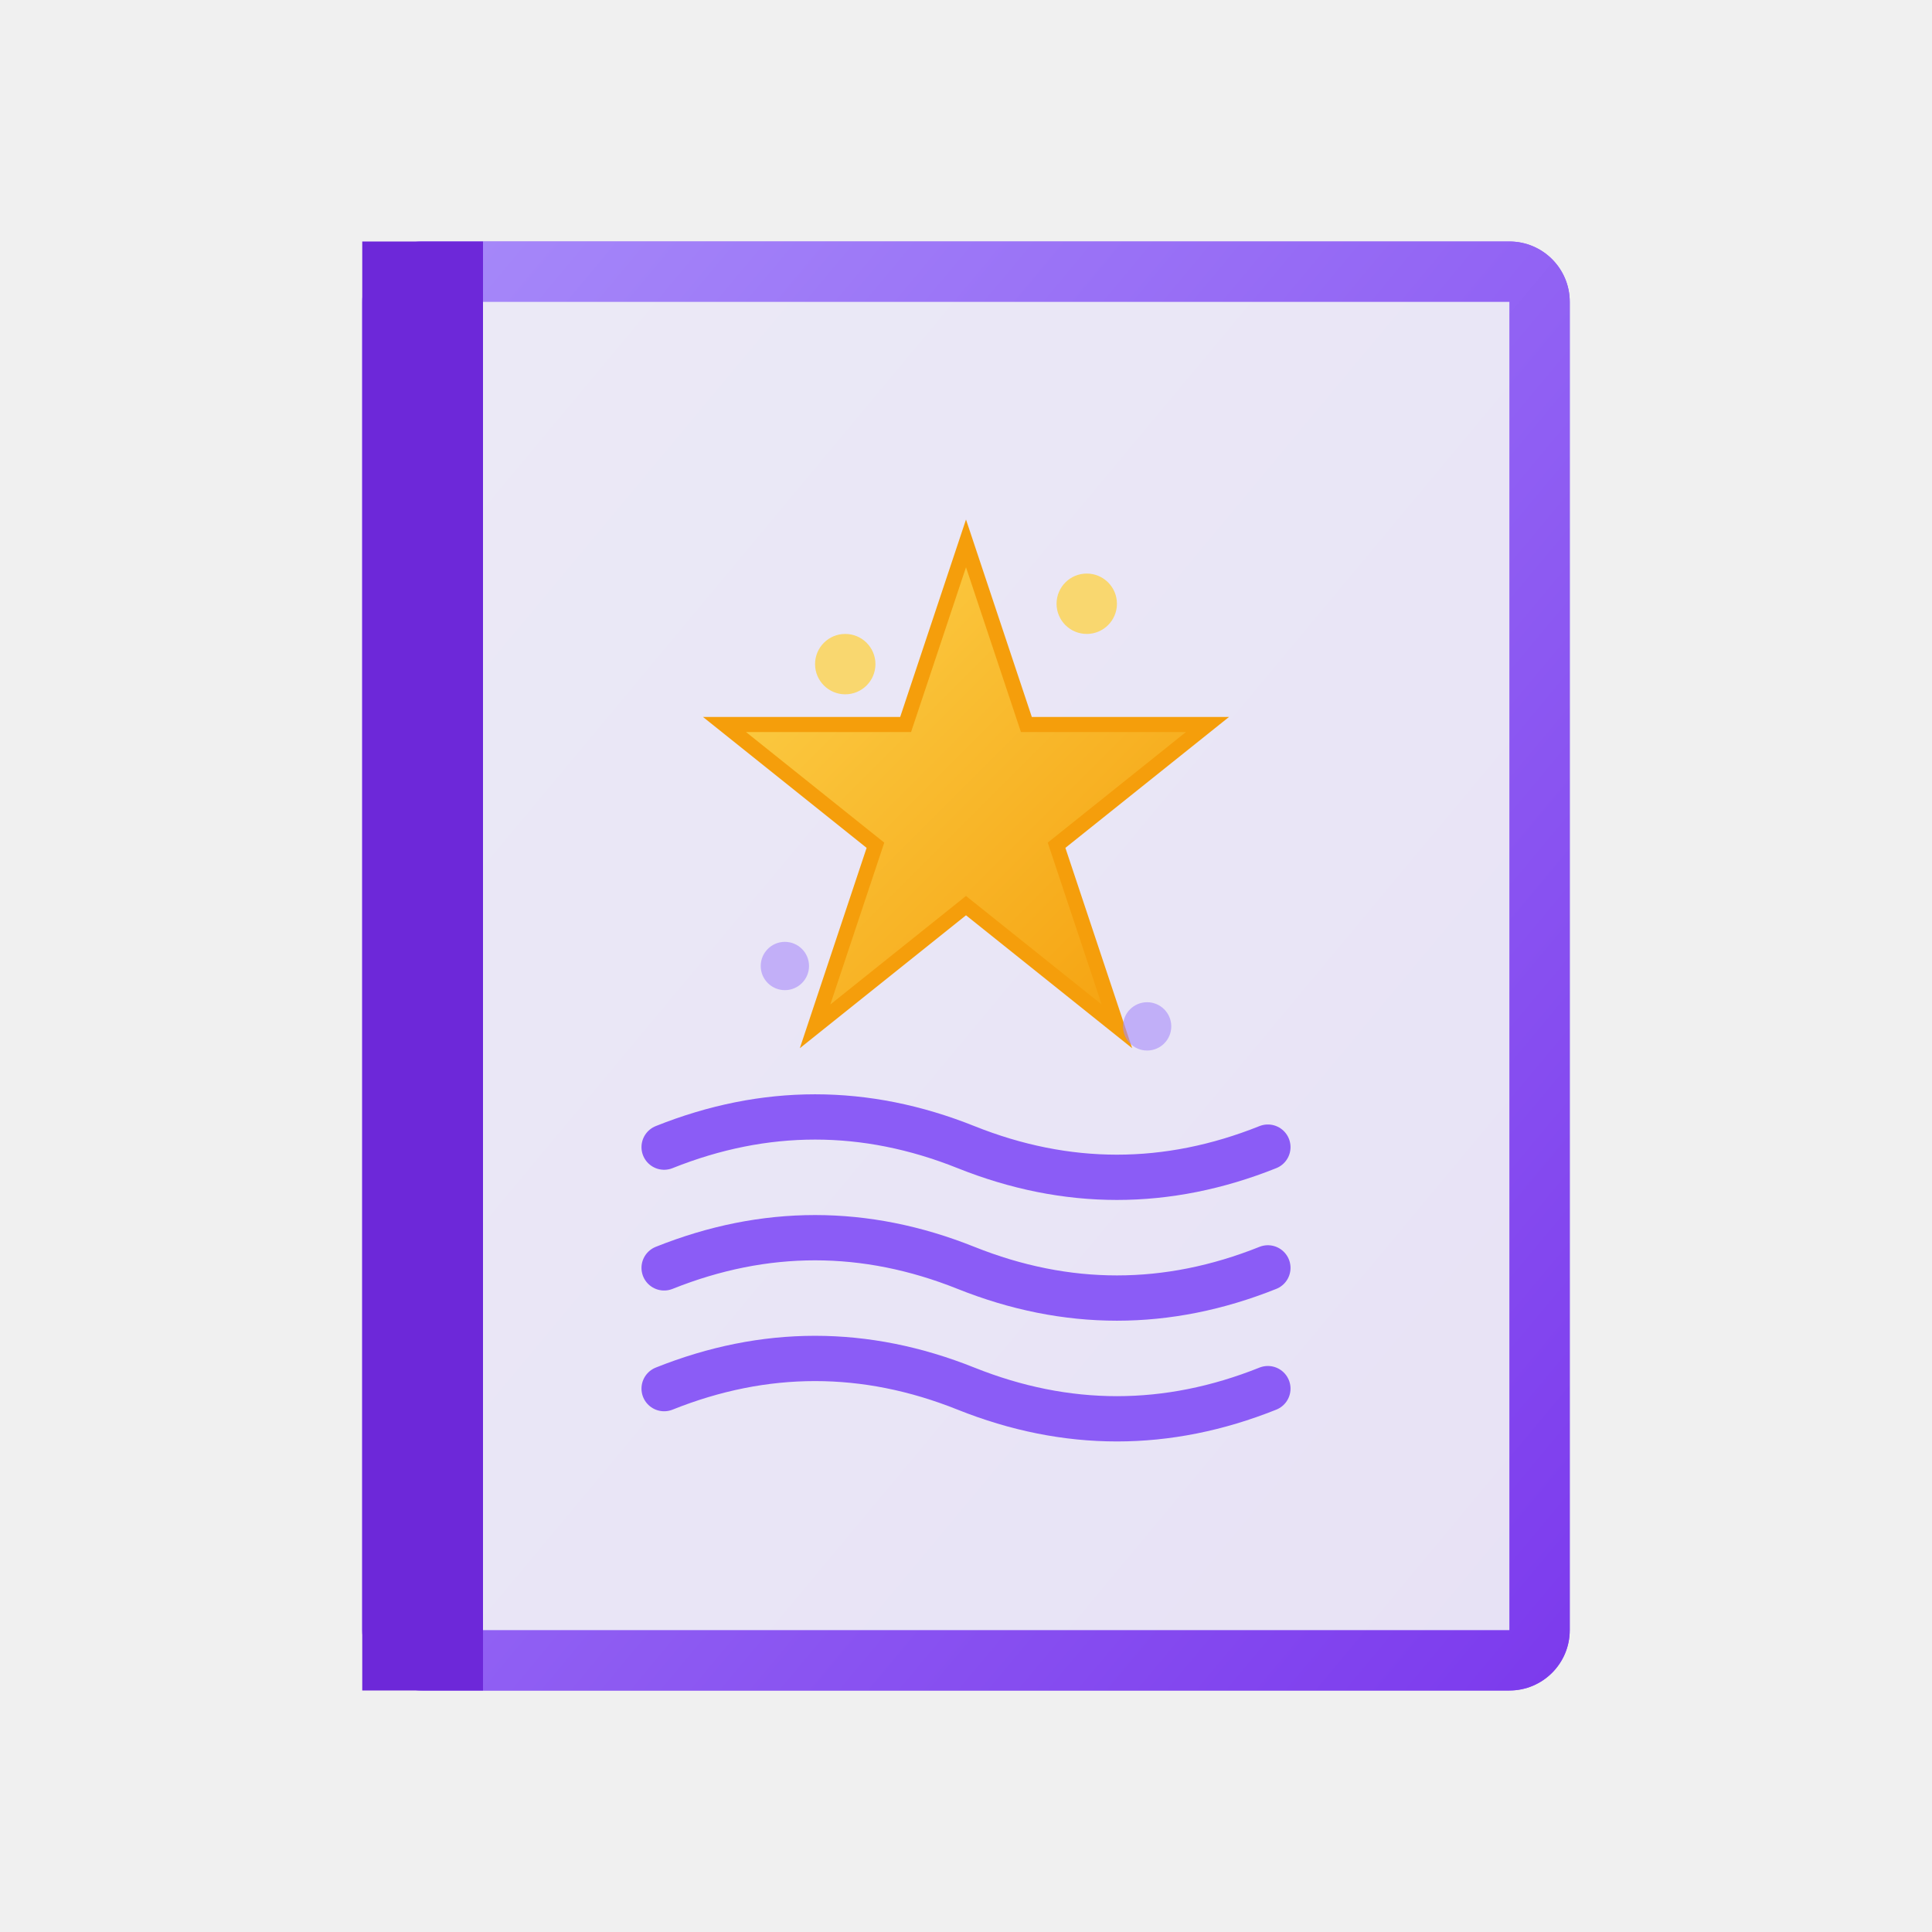
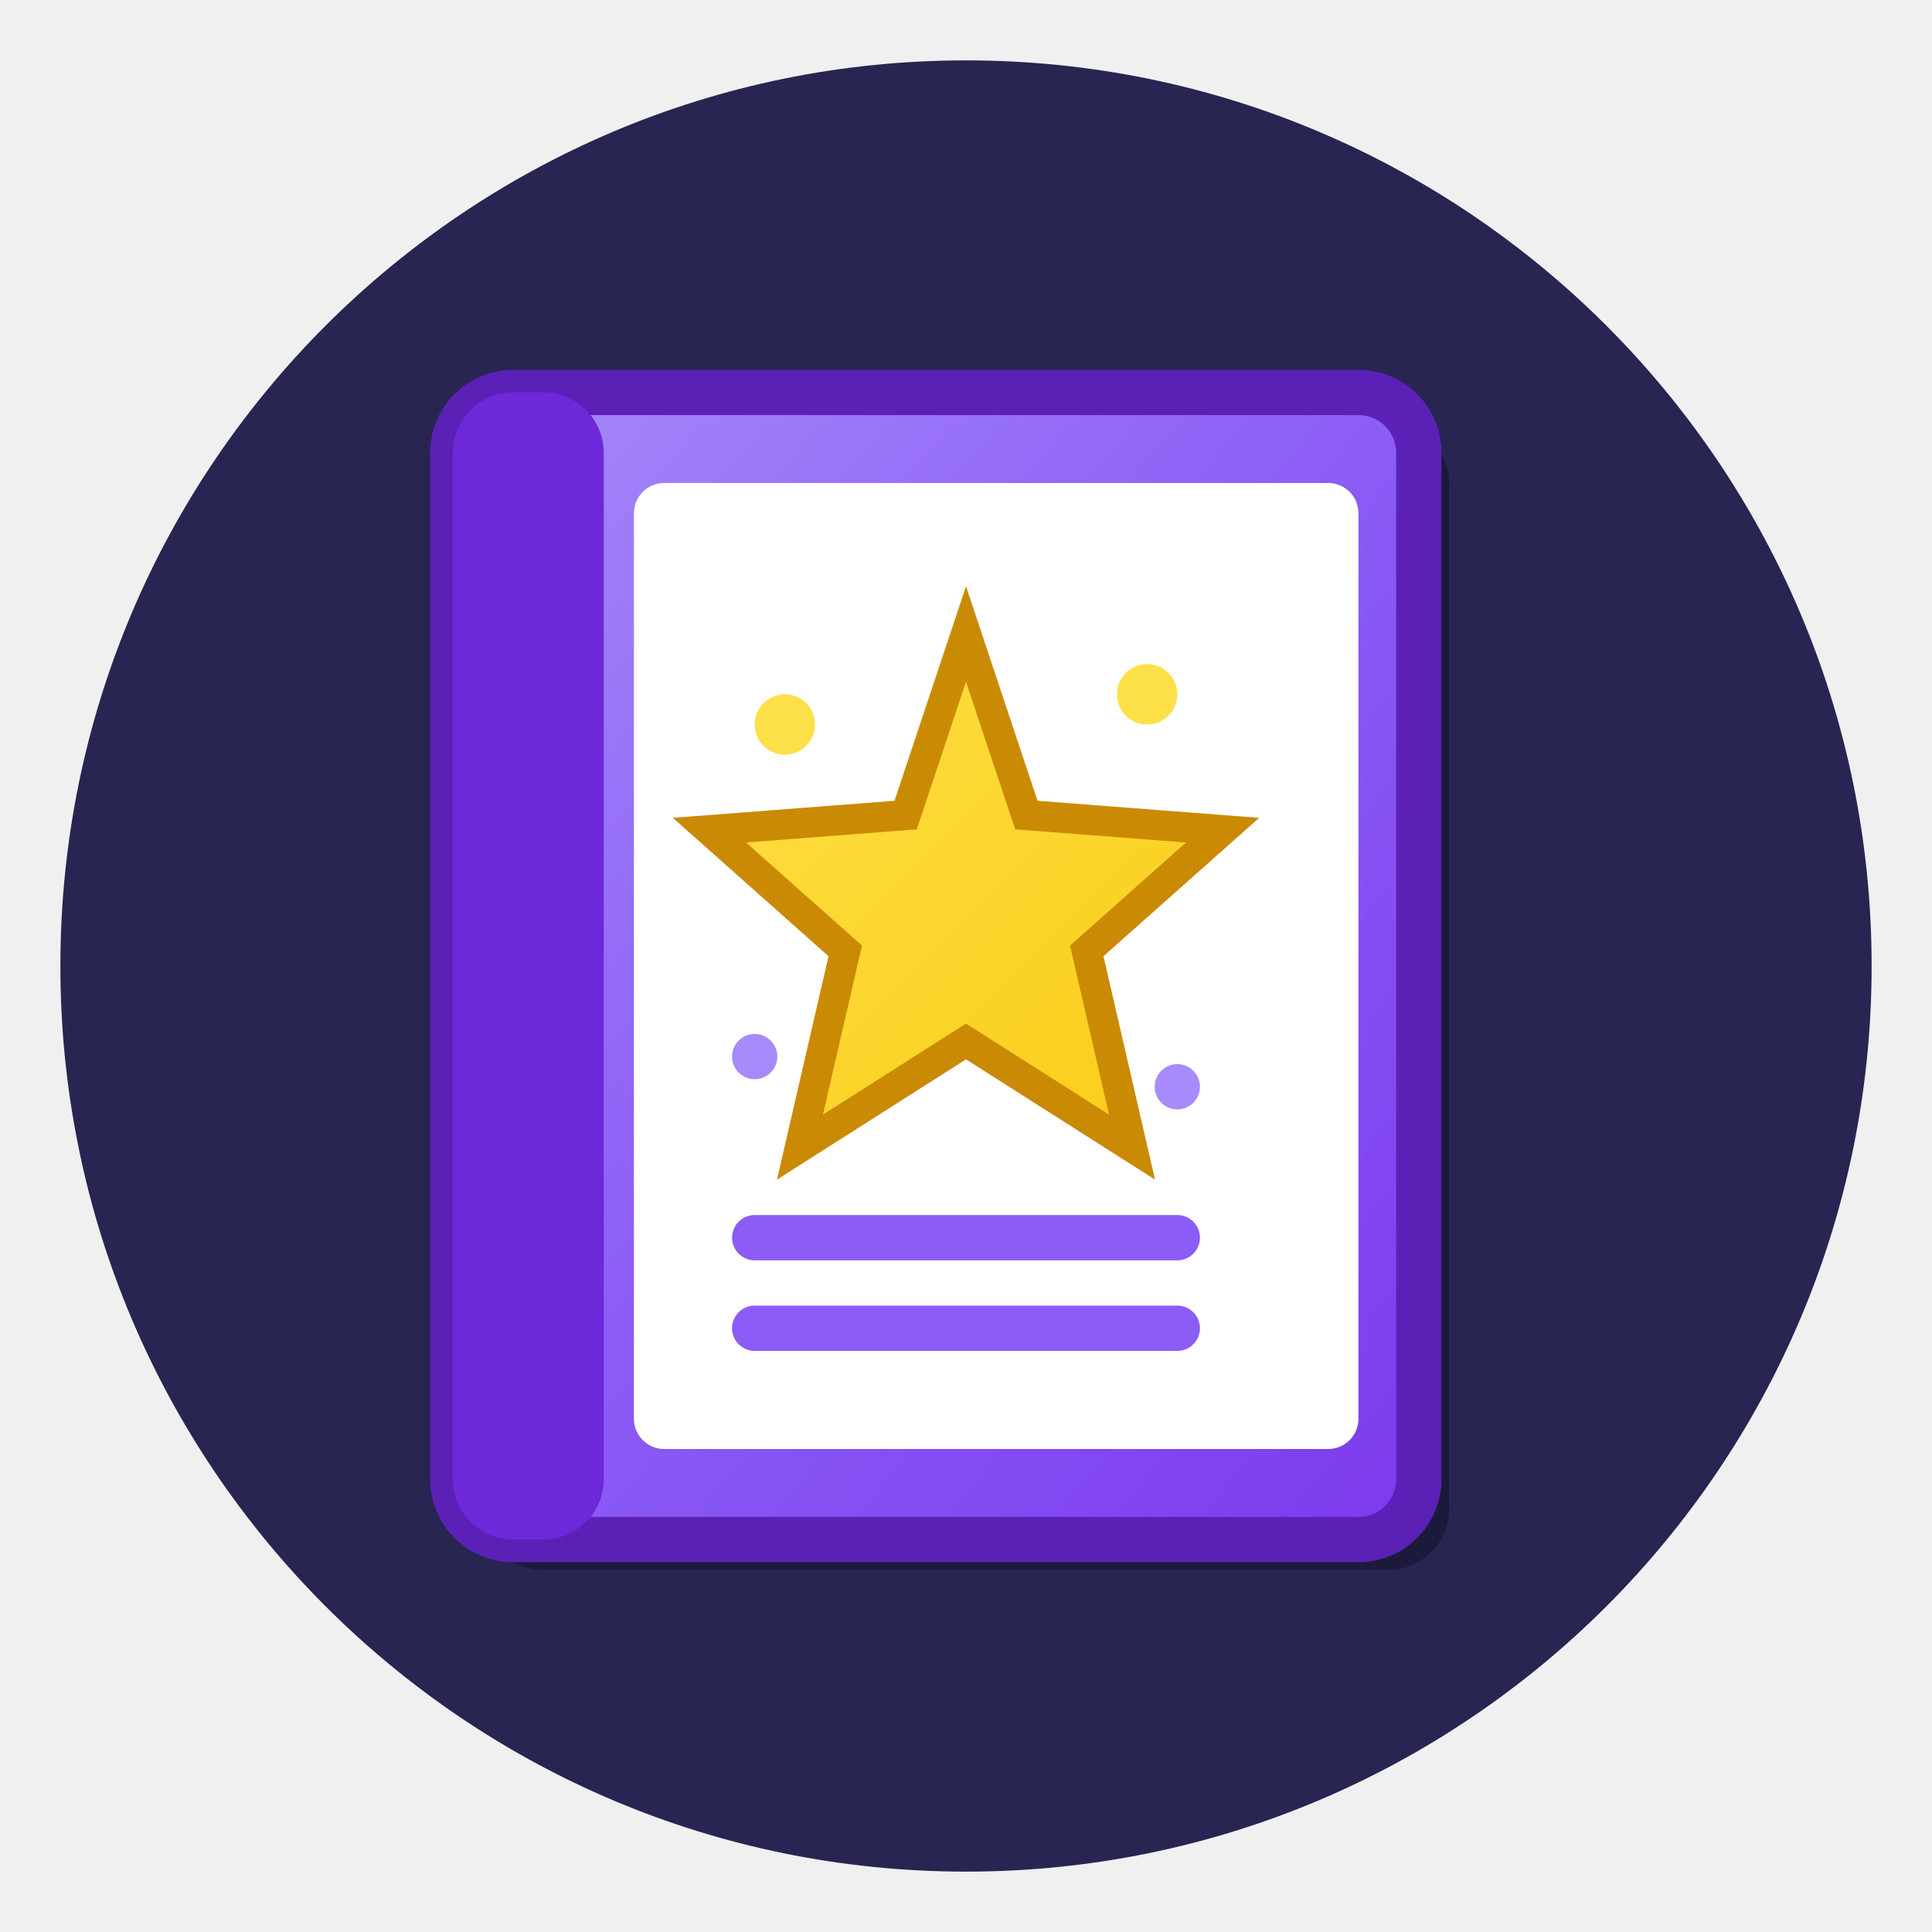
- <svg xmlns="http://www.w3.org/2000/svg" viewBox="0 0 64 64" fill="none">
-   <rect x="12" y="8" width="40" height="48" rx="2" fill="#8B5CF6" />
-   <rect x="12" y="8" width="40" height="48" rx="2" fill="url(#bookGradient)" />
+ <svg xmlns="http://www.w3.org/2000/svg" viewBox="0 0 128 128" fill="none">
  <defs>
    <linearGradient id="bookGradient" x1="0%" y1="0%" x2="100%" y2="100%">
      <stop offset="0%" style="stop-color:#A78BFA;stop-opacity:1" />
+       <stop offset="50%" style="stop-color:#8B5CF6;stop-opacity:1" />
      <stop offset="100%" style="stop-color:#7C3AED;stop-opacity:1" />
    </linearGradient>
    <linearGradient id="starGradient" x1="0%" y1="0%" x2="100%" y2="100%">
-       <stop offset="0%" style="stop-color:#FCD34D;stop-opacity:1" />
-       <stop offset="100%" style="stop-color:#F59E0B;stop-opacity:1" />
+       <stop offset="0%" style="stop-color:#FDE047;stop-opacity:1" />
+       <stop offset="100%" style="stop-color:#FACC15;stop-opacity:1" />
    </linearGradient>
  </defs>
-   <rect x="12" y="8" width="4" height="48" fill="#6D28D9" />
-   <rect x="16" y="10" width="34" height="44" fill="#F3F4F6" opacity="0.9" />
-   <path d="M32 18 L34 24 L40 24 L35 28 L37 34 L32 30 L27 34 L29 28 L24 24 L30 24 Z" fill="url(#starGradient)" stroke="#F59E0B" stroke-width="0.5" />
-   <path d="M22 38 Q27 36 32 38 Q37 40 42 38" stroke="#8B5CF6" stroke-width="1.5" fill="none" stroke-linecap="round" />
-   <path d="M22 42 Q27 40 32 42 Q37 44 42 42" stroke="#8B5CF6" stroke-width="1.5" fill="none" stroke-linecap="round" />
-   <path d="M22 46 Q27 44 32 46 Q37 48 42 46" stroke="#8B5CF6" stroke-width="1.5" fill="none" stroke-linecap="round" />
-   <circle cx="28" cy="22" r="1" fill="#FCD34D" opacity="0.8" />
-   <circle cx="36" cy="20" r="1" fill="#FCD34D" opacity="0.8" />
-   <circle cx="26" cy="32" r="0.8" fill="#A78BFA" opacity="0.6" />
-   <circle cx="38" cy="34" r="0.8" fill="#A78BFA" opacity="0.6" />
+   <circle cx="64" cy="64" r="60" fill="#1E1B4B" opacity="0.95" />
+   <rect x="32" y="28" width="64" height="76" rx="4" fill="#000000" opacity="0.3" />
+   <rect x="30" y="26" width="64" height="76" rx="4" fill="url(#bookGradient)" stroke="#5B21B6" stroke-width="3" />
+   <rect x="30" y="26" width="10" height="76" rx="4" fill="#6D28D9" />
+   <rect x="42" y="32" width="48" height="64" rx="2" fill="#FFFFFF" />
+   <g>
+     <path d="M64 42 L68 54 L81 55 L72 63 L75 76 L64 69 L53 76 L56 63 L47 55 L60 54 Z" fill="url(#starGradient)" stroke="#CA8A04" stroke-width="2" />
+   </g>
+   <line x1="50" y1="82" x2="78" y2="82" stroke="#8B5CF6" stroke-width="3" stroke-linecap="round" />
+   <line x1="50" y1="88" x2="78" y2="88" stroke="#8B5CF6" stroke-width="3" stroke-linecap="round" />
+   <circle cx="52" cy="48" r="2" fill="#FDE047" />
+   <circle cx="76" cy="46" r="2" fill="#FDE047" />
+   <circle cx="50" cy="70" r="1.5" fill="#A78BFA" />
+   <circle cx="78" cy="72" r="1.5" fill="#A78BFA" />
</svg>
